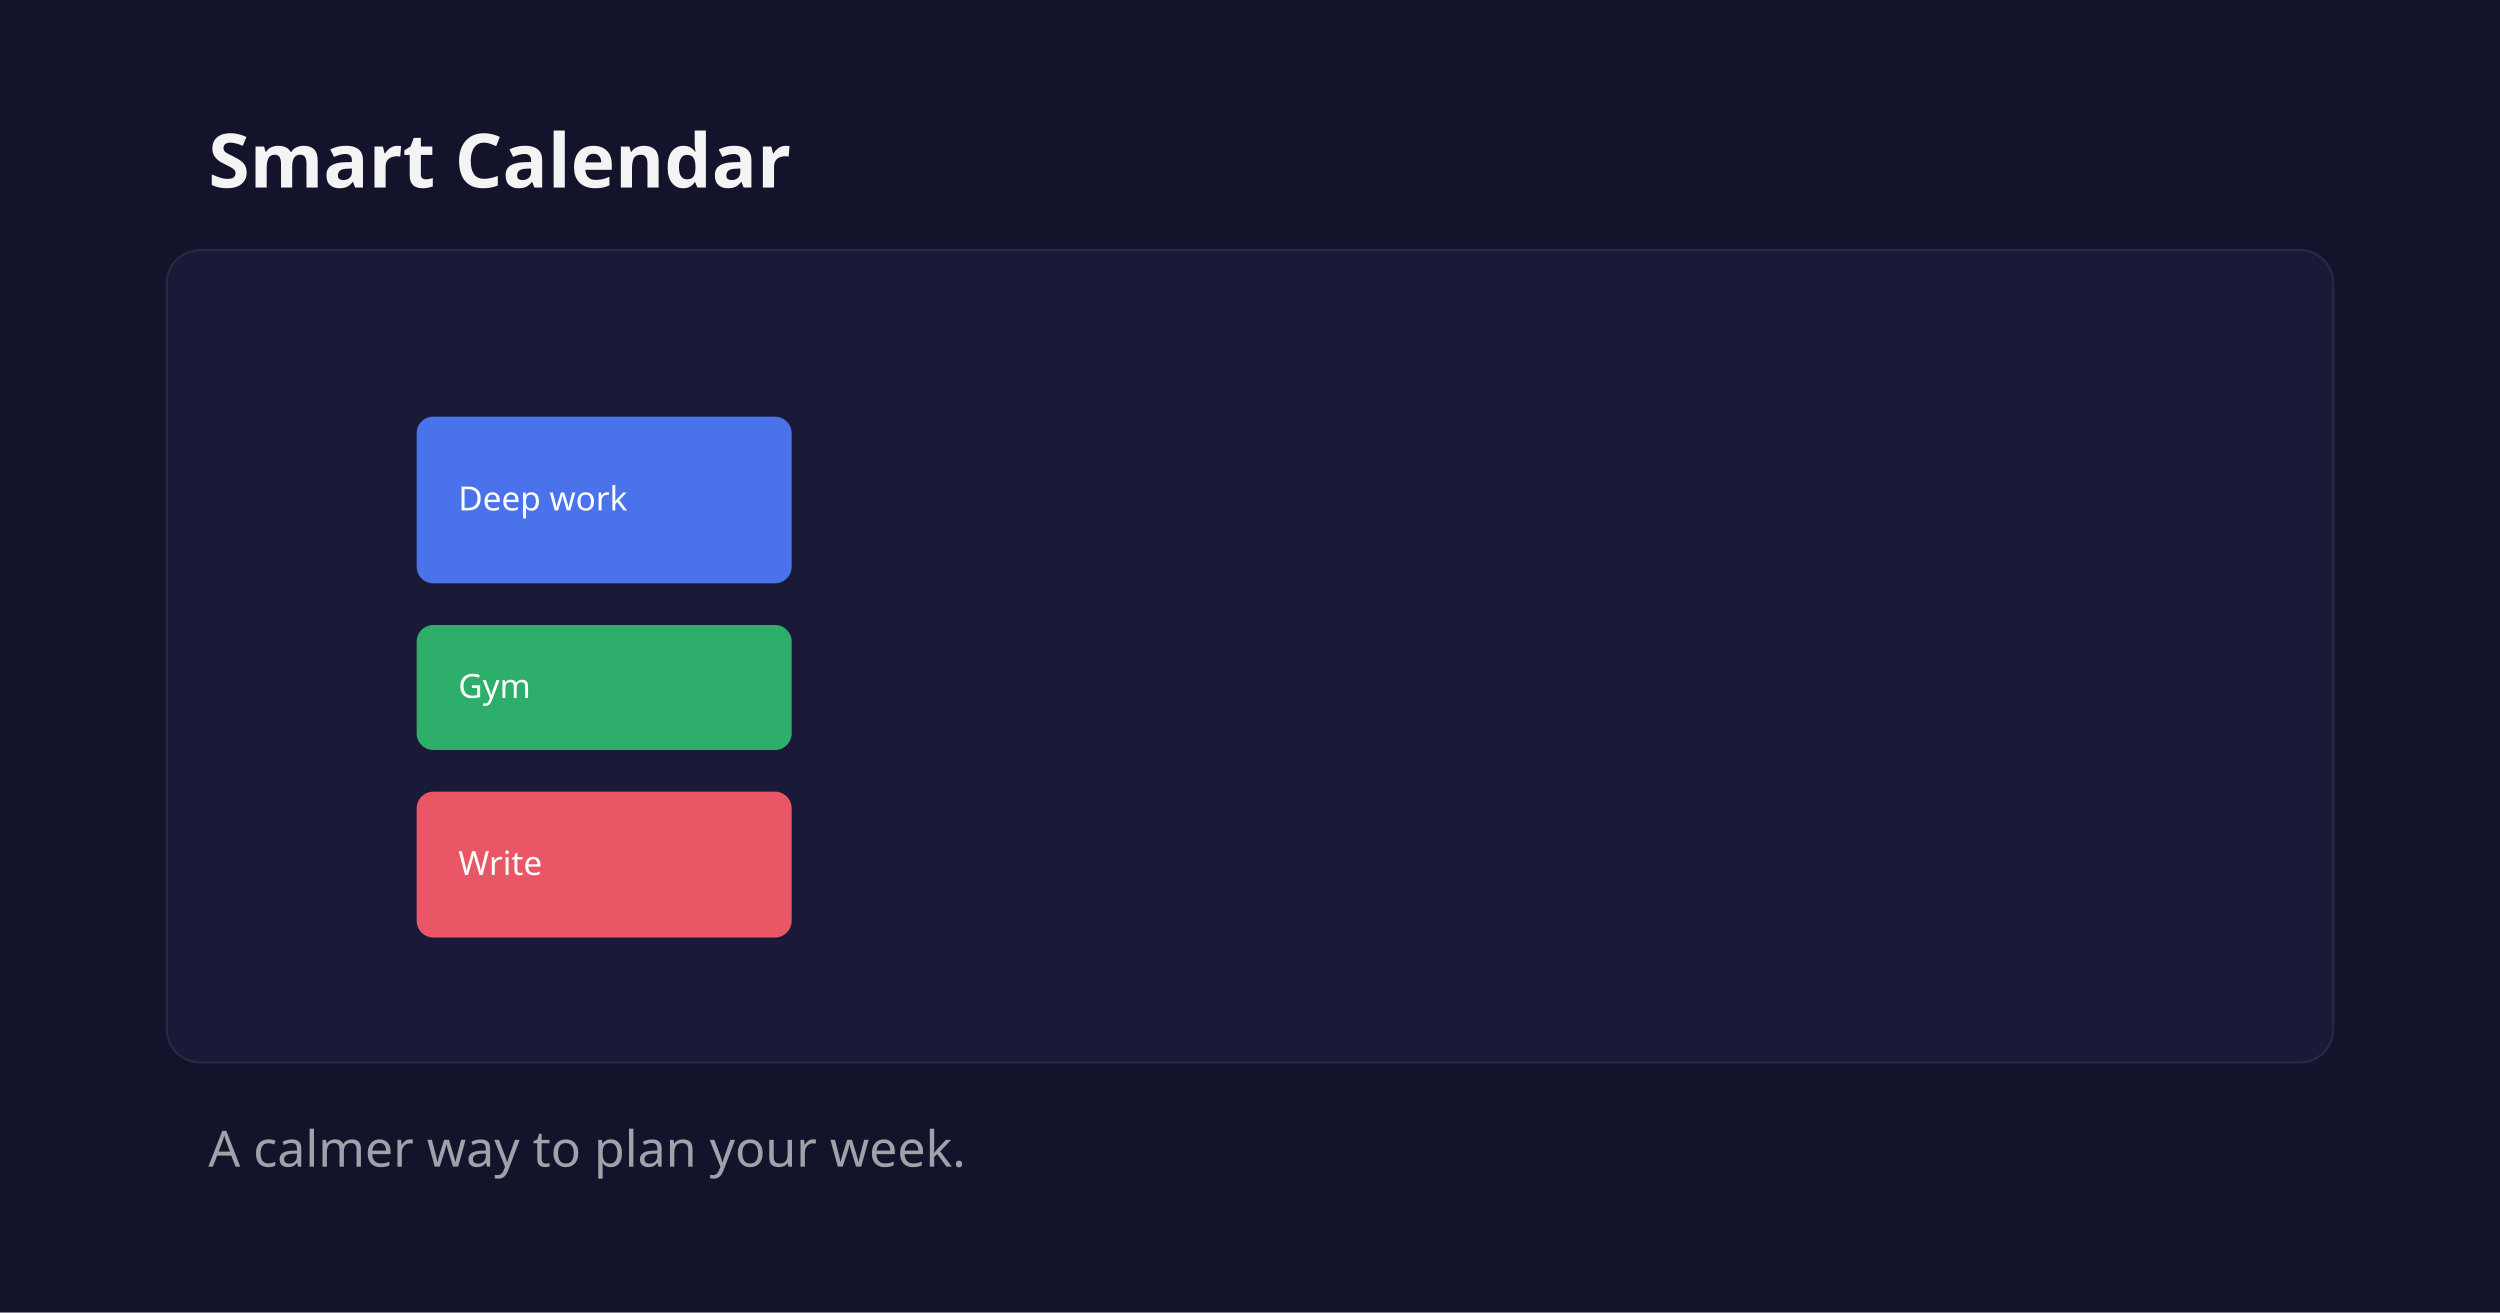
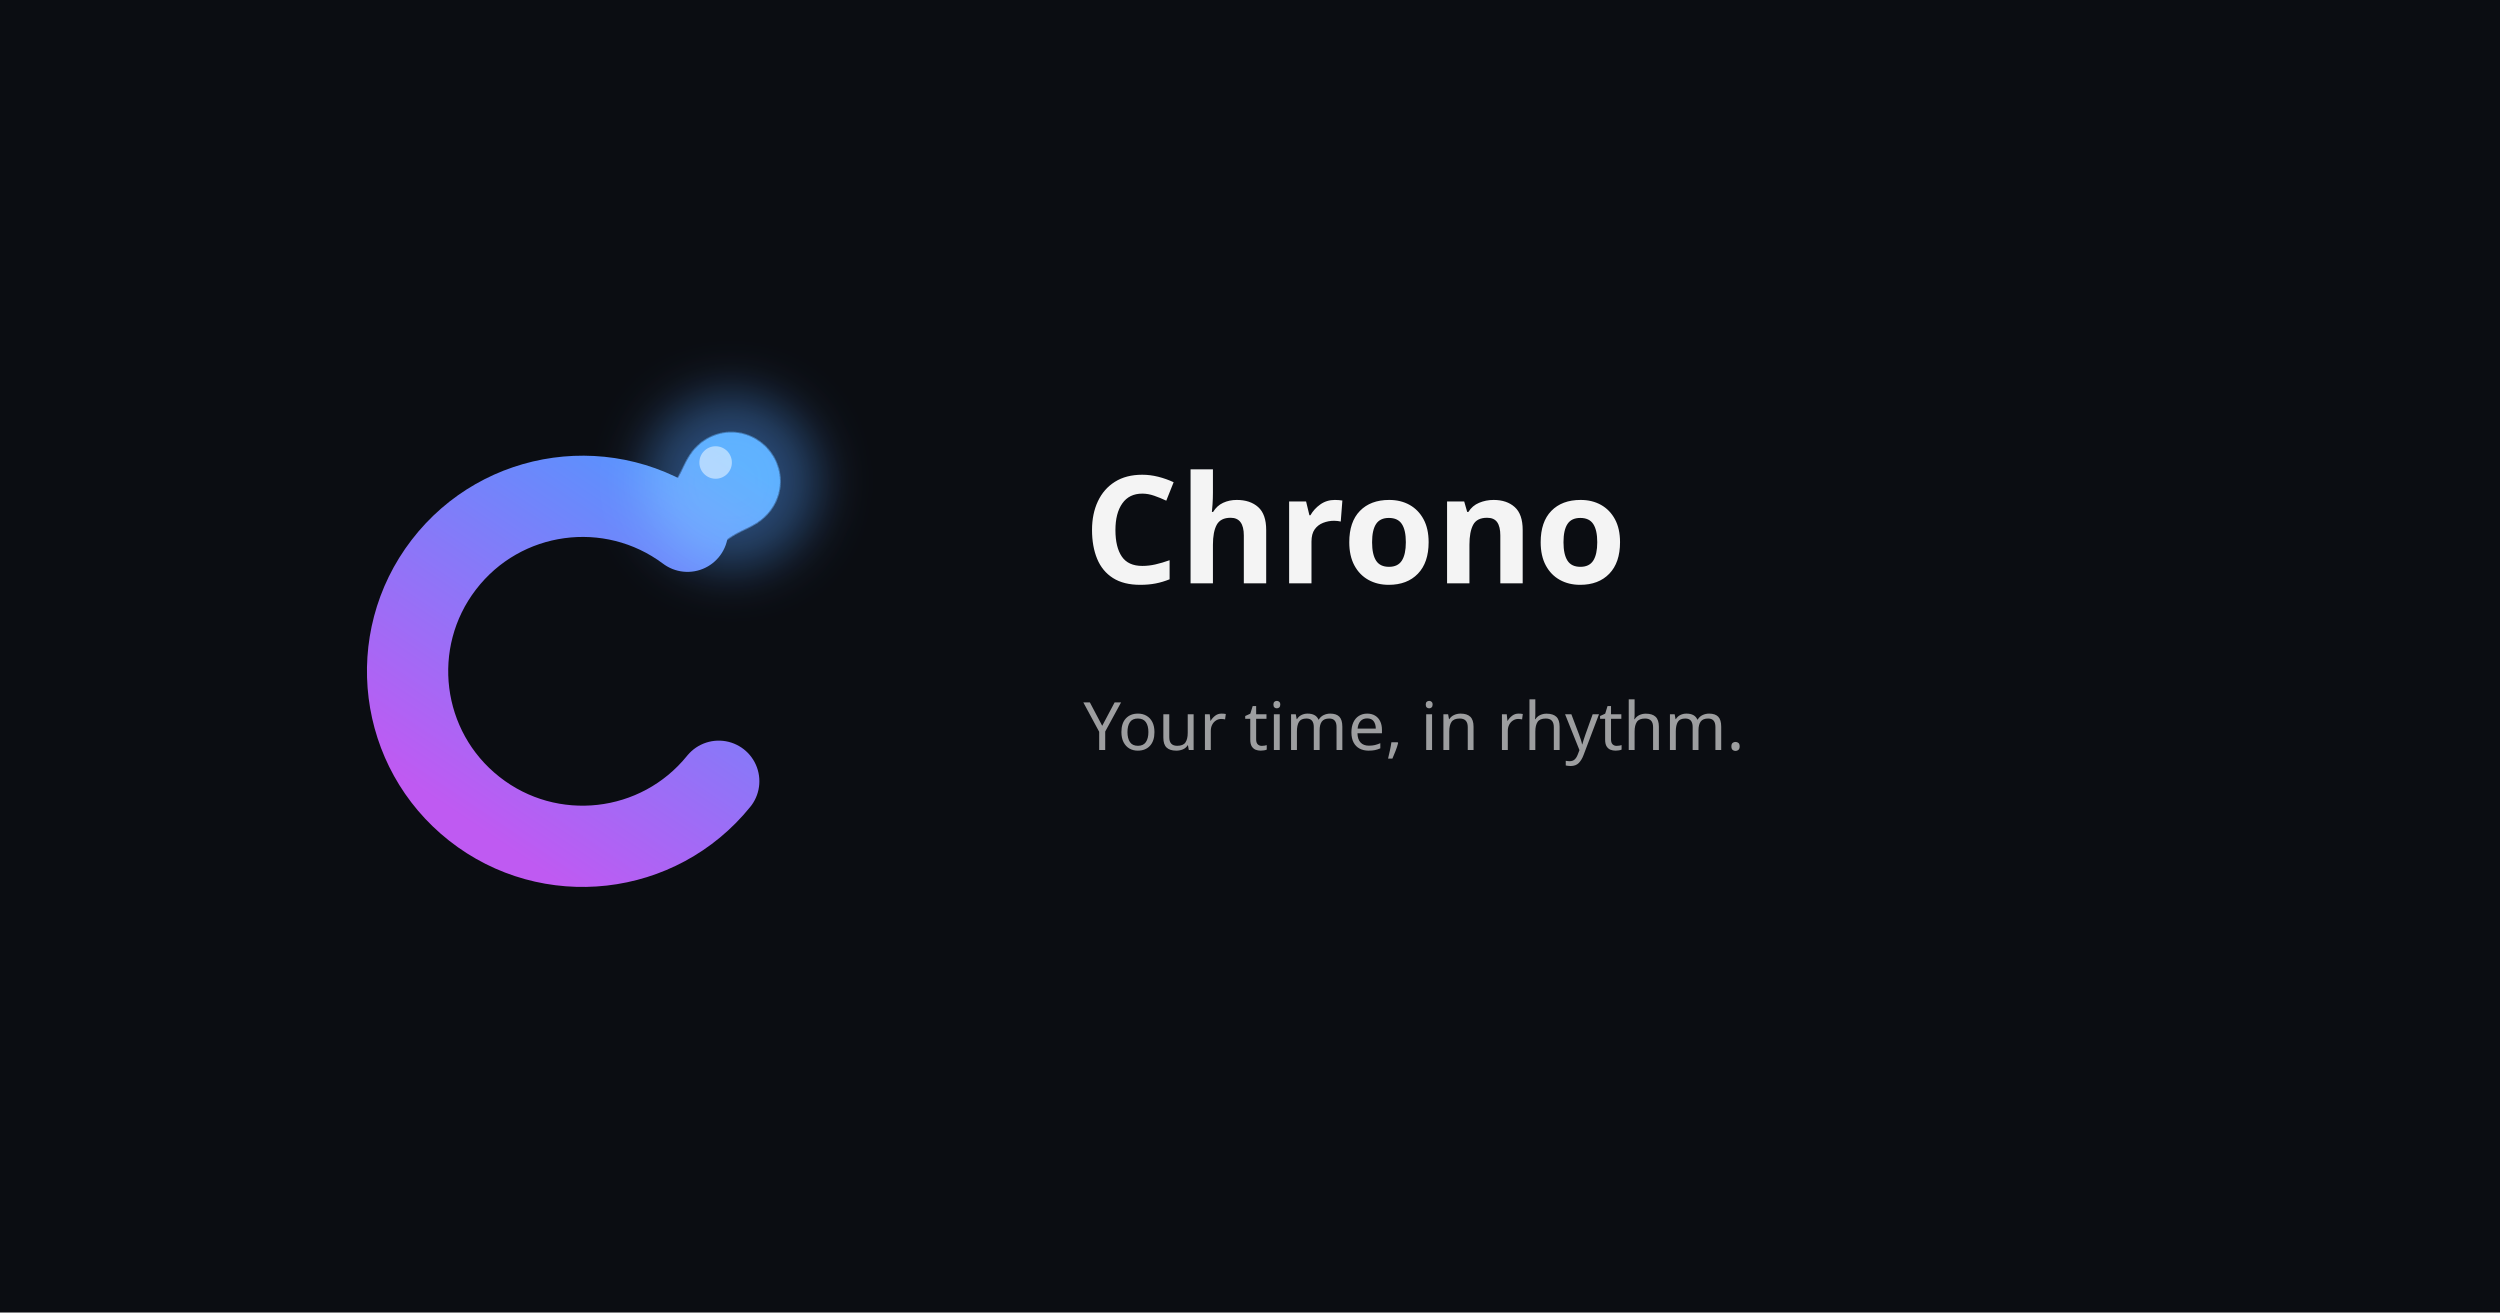
<svg xmlns="http://www.w3.org/2000/svg" width="1200" height="630" viewBox="0 0 1200 630">
-   <rect width="1200" height="630" fill="#13132B" />
-   <rect x="80" y="120" width="1040" height="390" rx="16" fill="#1A1A38" stroke="rgba(255,255,255,0.08)" />
-   <text x="100" y="90" fill="rgba(255,255,255,0.95)" font-family="system-ui,sans-serif" font-size="36" font-weight="600">Smart Calendar</text>
-   <text x="100" y="560" fill="rgba(255,255,255,0.6)" font-family="system-ui,sans-serif" font-size="24">A calmer way to plan your week.</text>
-   <rect x="200" y="200" width="180" height="80" rx="8" fill="#4f7cff" opacity="0.9" />
-   <rect x="200" y="300" width="180" height="60" rx="8" fill="#2fbf71" opacity="0.9" />
-   <rect x="200" y="380" width="180" height="70" rx="8" fill="#ff5d6c" opacity="0.9" />
-   <text x="220" y="245" fill="white" font-family="system-ui,sans-serif" font-size="16">Deep work</text>
-   <text x="220" y="335" fill="white" font-family="system-ui,sans-serif" font-size="16">Gym</text>
-   <text x="220" y="420" fill="white" font-family="system-ui,sans-serif" font-size="16">Write</text>
+   <rect width="1200" height="630" fill="#0B0D12" />
+   <defs>
+     <linearGradient id="luxuryFluid" gradientUnits="userSpaceOnUse" x1="75" y1="20" x2="35" y2="80">
+       <stop offset="0%" stop-color="#4B9AFF" />
+       <stop offset="100%" stop-color="#BF5AF2" />
+     </linearGradient>
+     <filter id="metaballPinch" x="-25%" y="-25%" width="150%" height="150%" filterUnits="objectBoundingBox" primitiveUnits="userSpaceOnUse" color-interpolation-filters="sRGB">
+       <feGaussianBlur in="SourceGraphic" stdDeviation="2.2" result="blur" />
+       <feColorMatrix in="blur" mode="matrix" values="1 0 0 0 0  0 1 0 0 0  0 0 1 0 0  0 0 0 18 -8" result="goo" />
+       <feComposite in="SourceGraphic" in2="goo" operator="atop" />
+     </filter>
+   </defs>
+   <g transform="translate(120, 165) scale(3)">
+     <g transform="translate(5, 0)">
+       <path d="M 65 30 A 28 28 0 1 0 70 70" fill="none" stroke="url(#luxuryFluid)" stroke-width="13" stroke-linecap="round" />
+       <g filter="url(#metaballPinch)">
+         <circle cx="66" cy="28" r="6" fill="url(#luxuryFluid)" />
+         <circle cx="72" cy="22" r="8" fill="url(#luxuryFluid)" />
+       </g>
+       <circle cx="72" cy="22" r="14" fill="#4B9AFF" opacity="0.4" style="mix-blend-mode:screen;filter:blur(4px)" />
+       <circle cx="69.5" cy="19" r="2.6" fill="#ffffff" opacity="0.5" style="mix-blend-mode:screen" />
+     </g>
+   </g>
+   <text x="520" y="280" fill="rgba(255,255,255,0.95)" font-family="system-ui,sans-serif" font-size="72" font-weight="600">Chrono</text>
+   <text x="520" y="360" fill="rgba(255,255,255,0.6)" font-family="system-ui,sans-serif" font-size="32">Your time, in rhythm.</text>
</svg>
